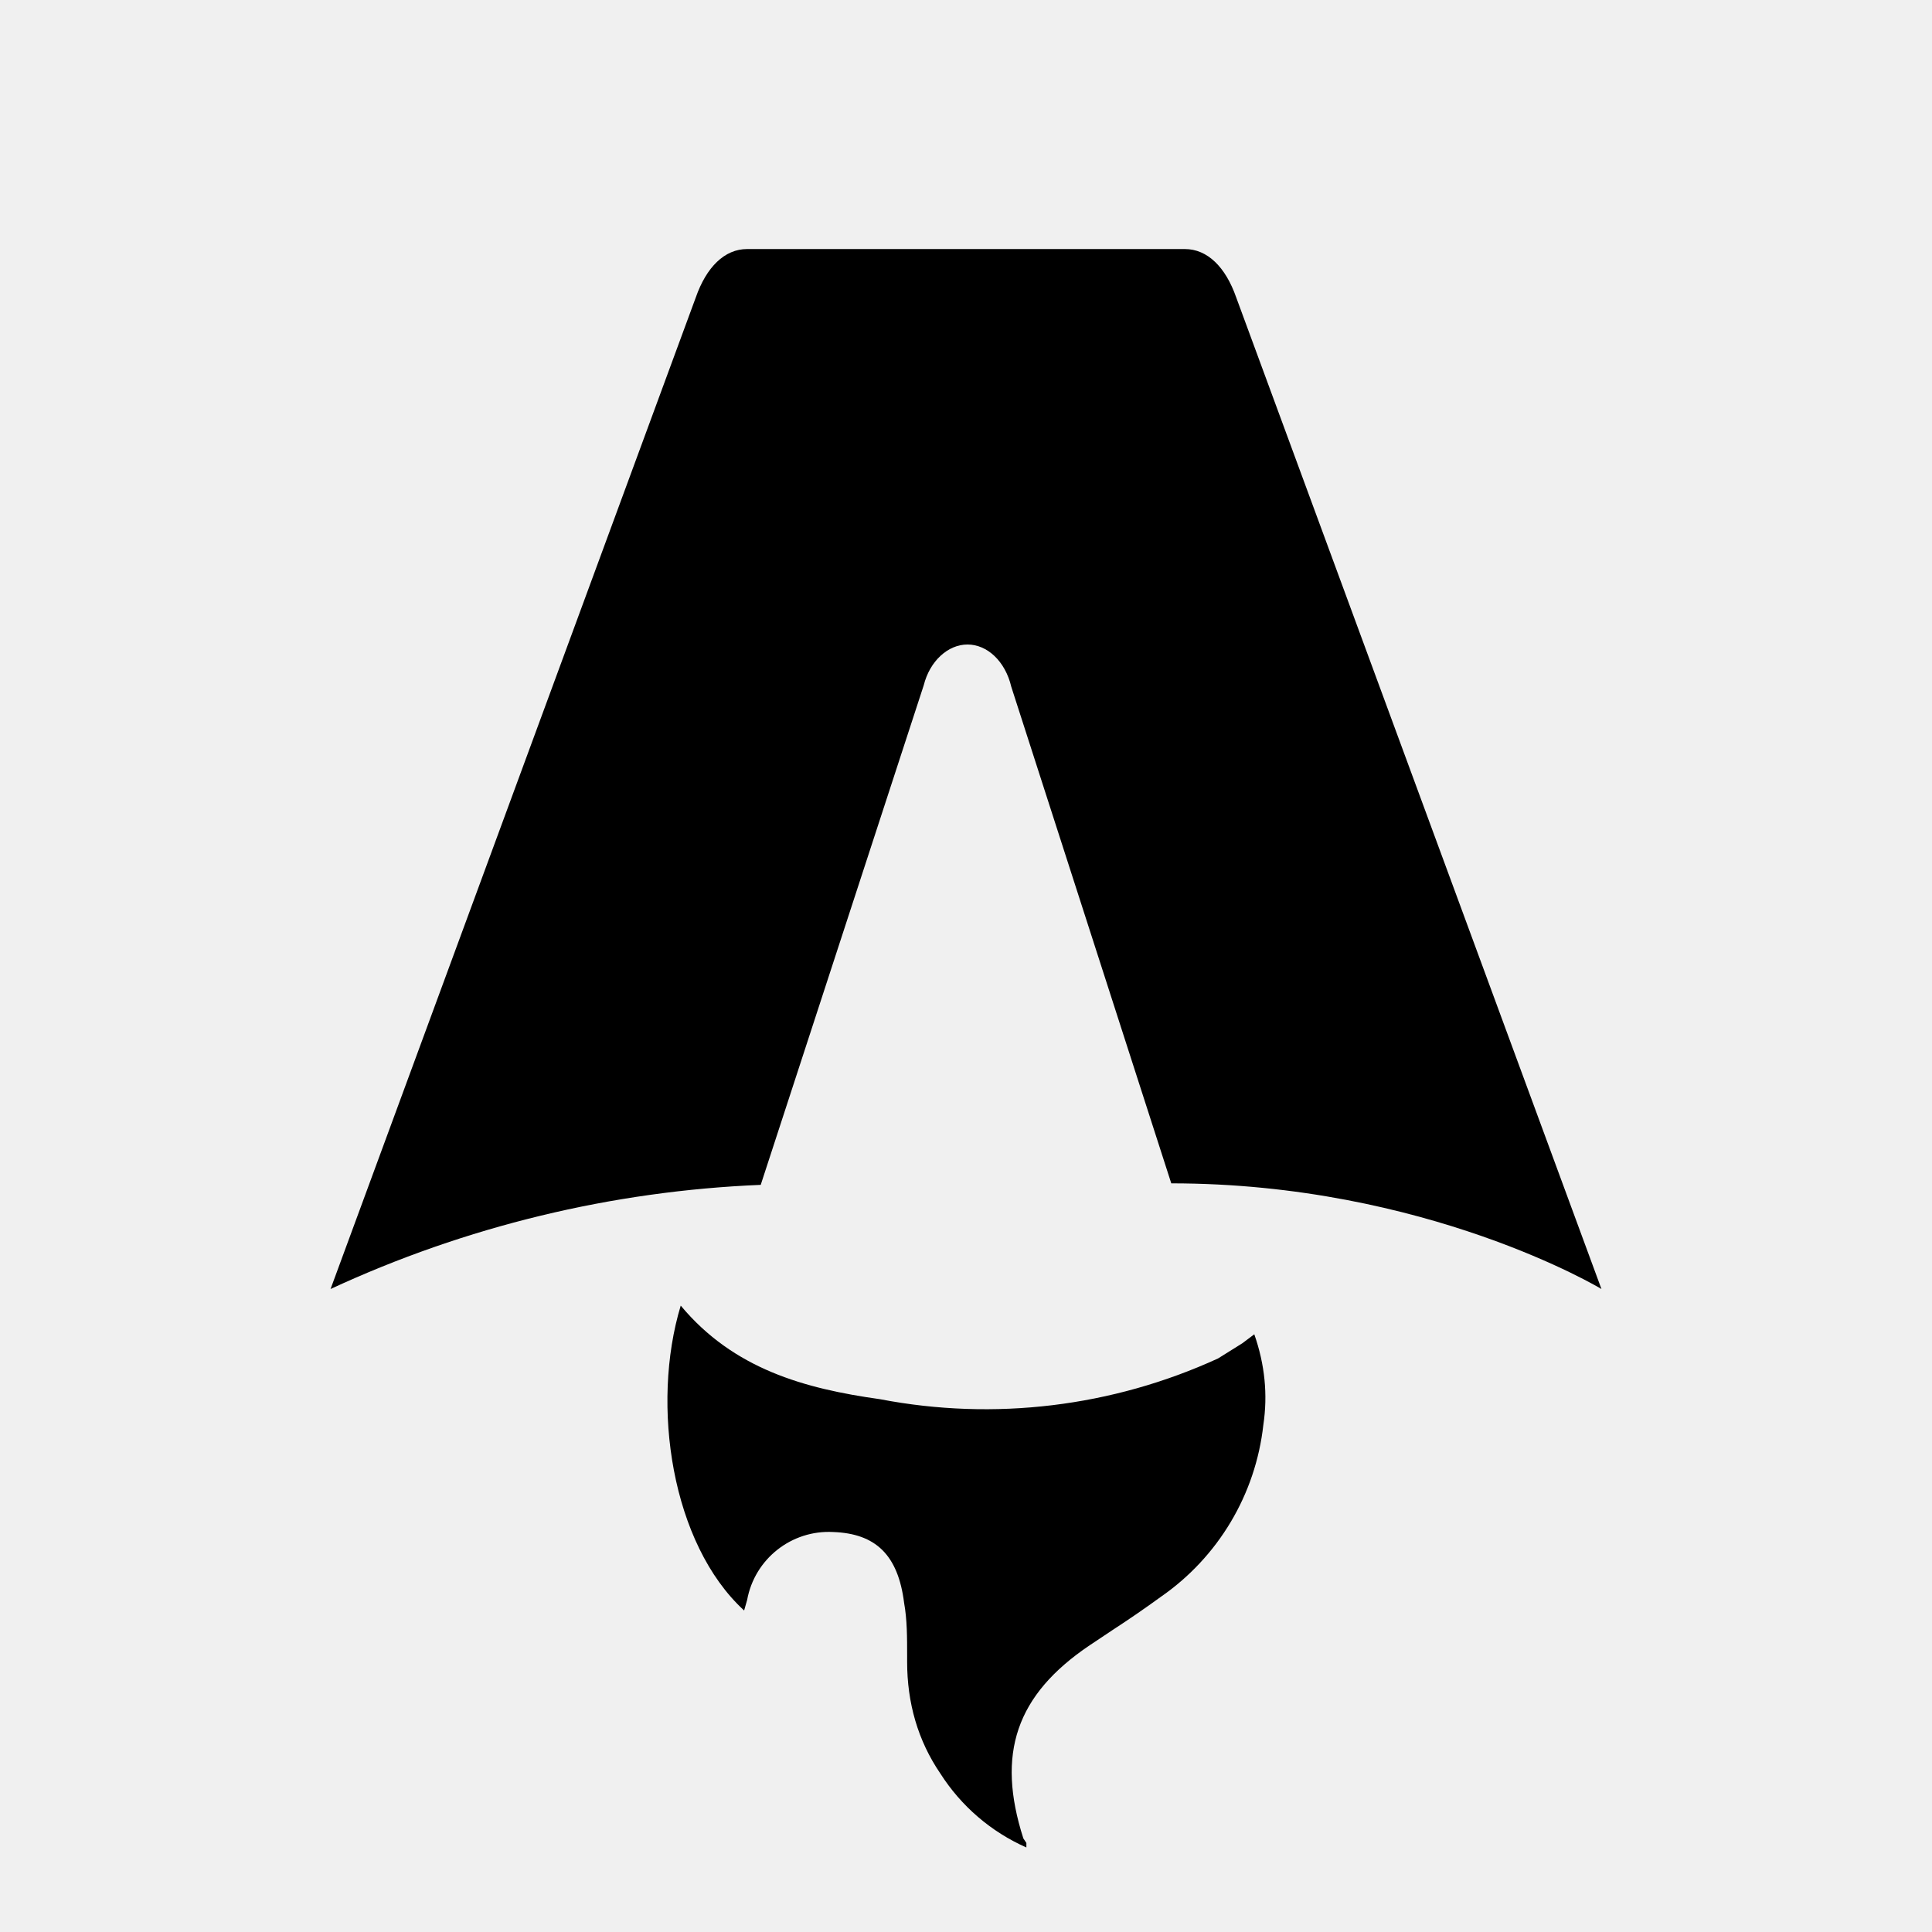
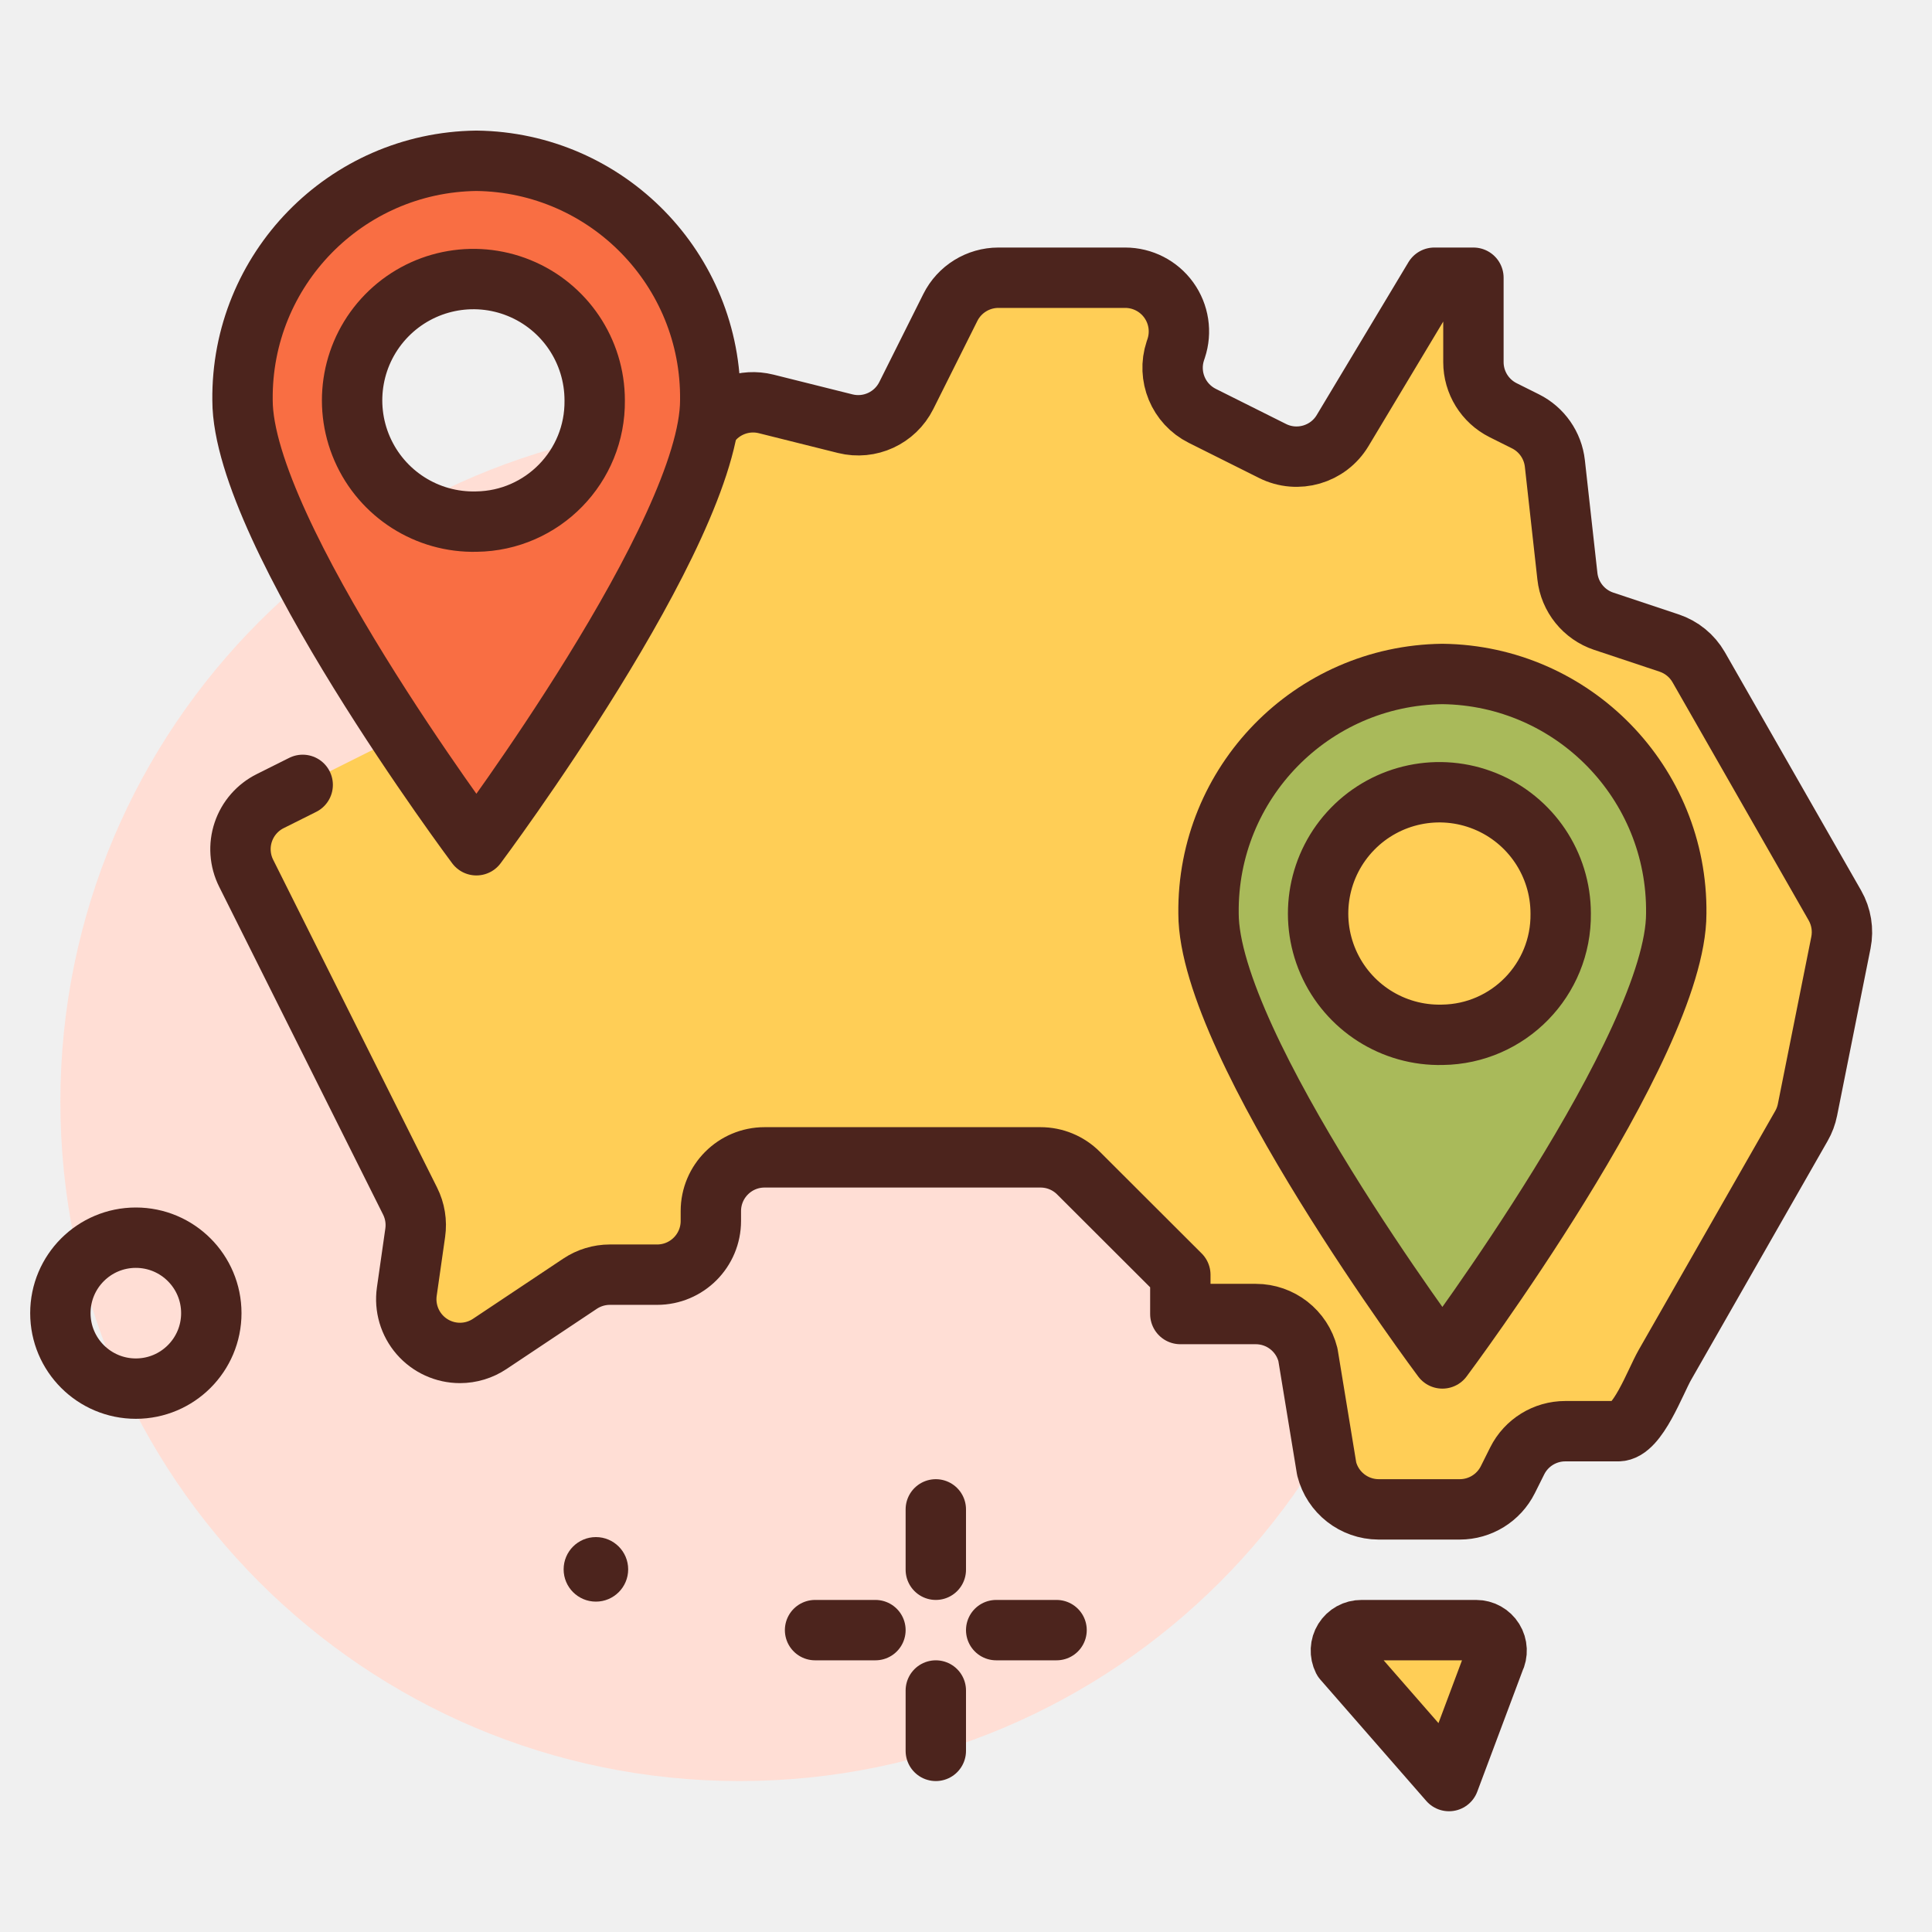
- <svg xmlns="http://www.w3.org/2000/svg" fill="none" viewBox="0 0 128 128">
-   <path d="M50.4 78.5a75.1 75.1 0 0 0-28.5 6.9l24.2-65.7c.7-2 1.9-3.2 3.4-3.2h29c1.5 0 2.7 1.2 3.4 3.2l24.2 65.7s-11.6-7-28.5-7L67 45.5c-.4-1.7-1.6-2.8-2.9-2.8-1.3 0-2.5 1.1-2.9 2.7L50.4 78.5Zm-1.1 28.2Zm-4.2-20.2c-2 6.6-.6 15.8 4.2 20.2a17.5 17.5 0 0 1 .2-.7 5.5 5.5 0 0 1 5.7-4.5c2.8.1 4.3 1.5 4.7 4.7.2 1.1.2 2.3.2 3.5v.4c0 2.7.7 5.2 2.2 7.4a13 13 0 0 0 5.7 4.9v-.3l-.2-.3c-1.8-5.6-.5-9.5 4.4-12.8l1.5-1a73 73 0 0 0 3.2-2.2 16 16 0 0 0 6.8-11.4c.3-2 .1-4-.6-6l-.8.6-1.6 1a37 37 0 0 1-22.4 2.7c-5-.7-9.7-2-13.2-6.2Z" />
-   <style>
-         path { fill: #000; }
-         @media (prefers-color-scheme: dark) {
-             path { fill: #FFF; }
-         }
-     </style>
+ <svg xmlns="http://www.w3.org/2000/svg" width="800px" height="800px" viewBox="0 0 64 64">
+   <g id="travel">
+     <circle cx="24.5" cy="36.5" r="22.5" style="fill:#ffded5" />
+     <circle cx="4.5" cy="43.5" r="2.5" style="fill:none;stroke:#4c241d;stroke-linecap:round;stroke-linejoin:round;stroke-width:2px" />
+     <path d="M10.027,26l-1.074.537a1.779,1.779,0,0,0-.8,2.387l5.432,10.864a1.778,1.778,0,0,1,.17,1.047l-.279,1.952a1.78,1.78,0,0,0,1.762,2.031h0a1.778,1.778,0,0,0,.987-.3l2.989-1.993a1.785,1.785,0,0,1,.987-.3h1.568a1.78,1.78,0,0,0,1.779-1.78v-.327a1.78,1.78,0,0,1,1.779-1.779h9.141a1.776,1.776,0,0,1,1.258.521L39.1,42.229v1.3h2.5a1.781,1.781,0,0,1,1.727,1.348l.621,3.78A1.78,1.78,0,0,0,45.665,50h2.692a1.781,1.781,0,0,0,1.592-.984l.311-.623a1.78,1.78,0,0,1,1.592-.983h1.753c.639,0,1.228-1.638,1.545-2.192l4.525-7.92a1.759,1.759,0,0,0,.2-.534l1.108-5.539a1.782,1.782,0,0,0-.2-1.232L56.27,22.1a1.777,1.777,0,0,0-.982-.8l-2.161-.72a1.779,1.779,0,0,1-1.205-1.492l-.415-3.735a1.78,1.78,0,0,0-.973-1.395l-.741-.37a1.781,1.781,0,0,1-.984-1.592V9.2H47.514l-3.038,5.063a1.779,1.779,0,0,1-2.322.676l-2.326-1.163a1.78,1.78,0,0,1-.893-2.154l.027-.08A1.78,1.78,0,0,0,37.274,9.2h-4.2a1.781,1.781,0,0,0-1.592.984l-1.46,2.92A1.78,1.78,0,0,1,28,14.035l-2.621-.655a1.779,1.779,0,0,0-1.88.692L17.98,21.793a1.773,1.773,0,0,1-.652.557l-2.913,1.457" style="fill:#ffce56;stroke:#4c241d;stroke-linecap:round;stroke-linejoin:round;stroke-width:2px" />
+     <circle cx="19.74" cy="51.987" r="1.069" style="fill:#4c241d" />
+     <line x1="31" y1="50" x2="31" y2="52" style="fill:none;stroke:#4c241d;stroke-linecap:round;stroke-linejoin:round;stroke-width:2px" />
+     <line x1="31" y1="56" x2="31" y2="58" style="fill:none;stroke:#4c241d;stroke-linecap:round;stroke-linejoin:round;stroke-width:2px" />
+     <line x1="27" y1="54" x2="29" y2="54" style="fill:none;stroke:#4c241d;stroke-linecap:round;stroke-linejoin:round;stroke-width:2px" />
+     <line x1="33" y1="54" x2="35" y2="54" style="fill:none;stroke:#4c241d;stroke-linecap:round;stroke-linejoin:round;stroke-width:2px" />
+     <path d="M45.1,54H48.9a.677.677,0,0,1,.606.98L48,59l-3.51-4.02A.677.677,0,0,1,45.1,54Z" style="fill:#ffce56;stroke:#4c241d;stroke-linecap:round;stroke-linejoin:round;stroke-width:2px" />
+     <path d="M15.781,5.326a7.844,7.844,0,0,0-7.747,7.936C8.034,17.645,15.781,28,15.781,28s7.747-10.355,7.747-14.738A7.843,7.843,0,0,0,15.781,5.326Zm0,11.953A4.018,4.018,0,1,1,19.7,13.262,3.97,3.97,0,0,1,15.781,17.279Z" style="fill:#f96e43;stroke:#4c241d;stroke-linecap:round;stroke-linejoin:round;stroke-width:2px" />
+     <path d="M47.781,22.326a7.844,7.844,0,0,0-7.747,7.936C40.034,34.645,47.781,45,47.781,45s7.747-10.355,7.747-14.738A7.843,7.843,0,0,0,47.781,22.326Zm0,11.953A4.018,4.018,0,1,1,51.7,30.262,3.97,3.97,0,0,1,47.781,34.279Z" style="fill:#a9ba5a;stroke:#4c241d;stroke-linecap:round;stroke-linejoin:round;stroke-width:2px" />
+   </g>
</svg>
